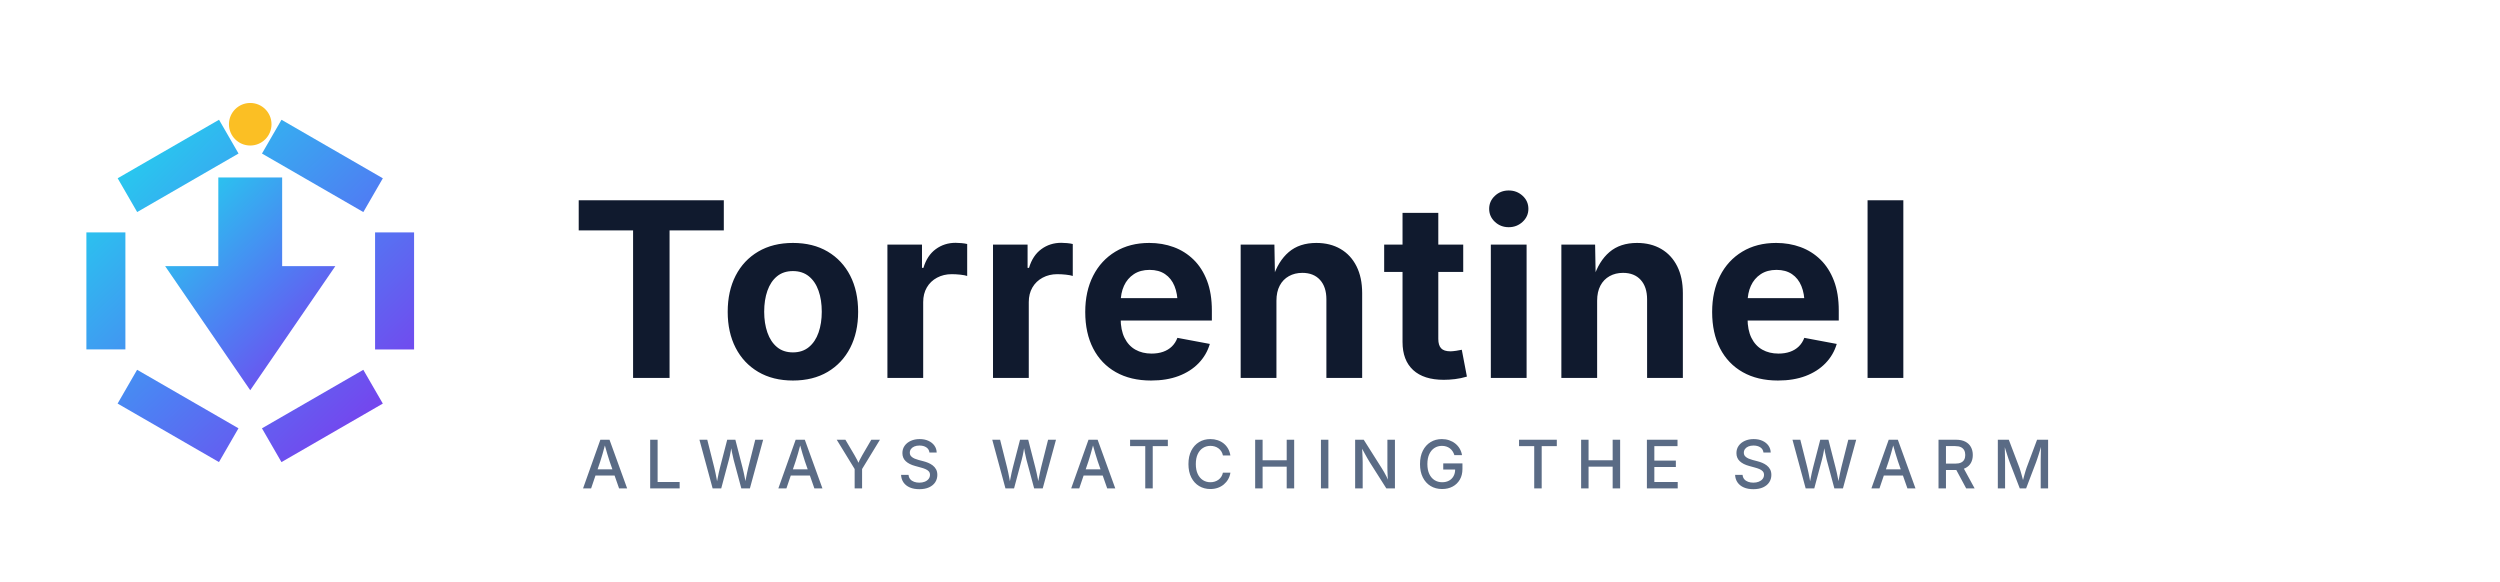
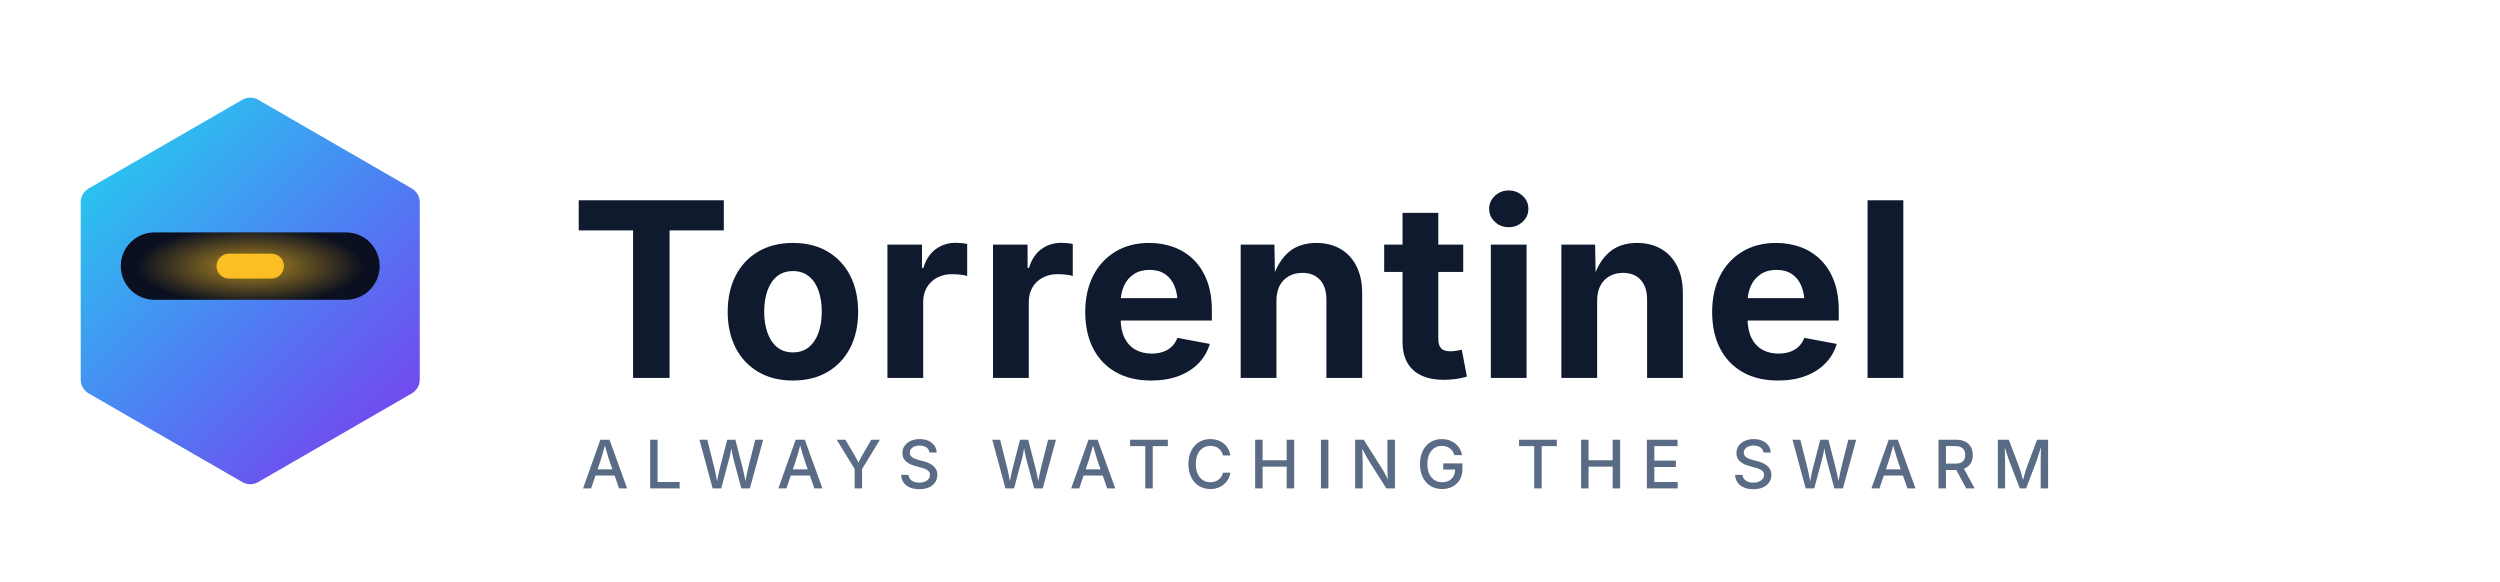
<svg xmlns="http://www.w3.org/2000/svg" viewBox="0 0 860 200" width="860" height="200" role="img" aria-label="Torrentinel">
  <defs>
    <linearGradient id="l-grad" x1="0.08" y1="0" x2="0.92" y2="1">
      <stop offset="0" stop-color="#22D3EE" />
      <stop offset="0.55" stop-color="#4F7DF3" />
      <stop offset="1" stop-color="#7C3AED" />
    </linearGradient>
+     <radialGradient id="l-glow">
+       <stop offset="0" stop-color="#FBBF24" stop-opacity="0.7" />
+       <stop offset="1" stop-color="#FBBF24" stop-opacity="0" />
+     </radialGradient>
+     <clipPath id="l-visor">
+       <rect x="55" y="95" width="146" height="38" rx="19" />
+     </clipPath>
  </defs>
  <g transform="translate(8 22) scale(0.61)">
-     <path d="M128 34 L209.4 81 L209.4 175 L128 222 L46.6 175 L46.6 81 Z" fill="none" stroke="url(#l-grad)" stroke-width="22" stroke-dasharray="66 28" stroke-dashoffset="80" stroke-linecap="butt" />
-     <circle cx="128" cy="34" r="12" fill="#FBBF24" />
-     <path d="M110 64 H146 V114 H176 L128 184 L80 114 H110 Z" fill="url(#l-grad)" />
+     <path d="M123.5 20.21 A9 9 0 0 1 132.5 20.21 L219.1 70.21 A9 9 0 0 1 223.6 78 V178 A9 9 0 0 1 219.1 185.79 L132.5 235.79 A9 9 0 0 1 123.5 235.79 L36.9 185.79 A9 9 0 0 1 32.4 178 V78 A9 9 0 0 1 36.9 70.21 Z" fill="url(#l-grad)" />
+     <rect x="55" y="95" width="146" height="38" rx="19" fill="#0B1020" />
+     <g clip-path="url(#l-visor)">
+       <ellipse cx="128" cy="114" rx="64" ry="22" fill="url(#l-glow)" />
+       <rect x="109" y="107" width="38" height="14" rx="7" fill="#FBBF24" />
+     </g>
  </g>
  <path fill="#101A2E" d="M199.076 79.264V68.887H248.992V79.264H230.33V130.0H217.779V79.264Z M272.764 130.902Q265.873 130.902 260.828 127.929Q255.783 124.955 253.056 119.644Q250.328 114.332 250.328 107.277Q250.328 100.141 253.056 94.829Q255.783 89.518 260.828 86.544Q265.873 83.57 272.764 83.57Q279.695 83.57 284.72 86.544Q289.744 89.518 292.472 94.829Q295.199 100.141 295.199 107.277Q295.199 114.332 292.472 119.644Q289.744 124.955 284.72 127.929Q279.695 130.902 272.764 130.902ZM272.764 121.223Q276.045 121.223 278.26 119.397Q280.475 117.572 281.582 114.394Q282.689 111.215 282.689 107.236Q282.689 103.176 281.582 100.018Q280.475 96.859 278.26 95.055Q276.045 93.25 272.764 93.25Q269.482 93.25 267.288 95.055Q265.094 96.859 263.986 100.018Q262.879 103.176 262.879 107.236Q262.879 111.215 263.986 114.394Q265.094 117.572 267.288 119.397Q269.482 121.223 272.764 121.223Z M305.271 130.0V84.145H317.166V92.143H317.658Q318.93 87.877 321.903 85.703Q324.877 83.529 328.732 83.529Q329.676 83.529 330.783 83.632Q331.891 83.734 332.711 83.939V94.932Q331.891 94.645 330.332 94.48Q328.773 94.316 327.379 94.316Q324.59 94.316 322.334 95.526Q320.078 96.736 318.827 98.89Q317.576 101.043 317.576 103.914V130.0Z M341.594 130.0V84.145H353.488V92.143H353.98Q355.252 87.877 358.226 85.703Q361.199 83.529 365.055 83.529Q365.998 83.529 367.105 83.632Q368.213 83.734 369.033 83.939V94.932Q368.213 94.645 366.654 94.48Q365.096 94.316 363.701 94.316Q360.912 94.316 358.656 95.526Q356.4 96.736 355.149 98.89Q353.898 101.043 353.898 103.914V130.0Z M395.963 130.902Q388.949 130.902 383.863 128.031Q378.777 125.16 376.05 119.869Q373.322 114.578 373.322 107.318Q373.322 100.223 376.029 94.891Q378.736 89.559 383.699 86.564Q388.662 83.57 395.348 83.57Q399.859 83.57 403.756 85.006Q407.652 86.441 410.605 89.333Q413.559 92.225 415.22 96.572Q416.881 100.92 416.881 106.826V110.271H378.367V102.561H410.852L405.109 104.611Q405.109 101.043 404.022 98.397Q402.936 95.752 400.782 94.296Q398.629 92.84 395.471 92.84Q392.271 92.84 390.036 94.316Q387.801 95.793 386.652 98.315Q385.504 100.838 385.504 104.078V109.533Q385.504 113.512 386.837 116.219Q388.17 118.926 390.569 120.279Q392.969 121.633 396.168 121.633Q398.342 121.633 400.105 121.018Q401.869 120.402 403.12 119.192Q404.371 117.982 405.027 116.219L416.184 118.311Q415.076 122.084 412.328 124.935Q409.58 127.785 405.458 129.344Q401.336 130.902 395.963 130.902Z M439.094 103.463V130.0H426.789V84.145H438.396L438.602 95.588H437.863Q439.668 89.846 443.339 86.708Q447.01 83.57 452.834 83.57Q457.592 83.57 461.14 85.642Q464.688 87.713 466.636 91.589Q468.584 95.465 468.584 100.838V130.0H456.279V102.971Q456.279 98.705 454.085 96.285Q451.891 93.865 447.994 93.865Q445.41 93.865 443.38 94.993Q441.35 96.121 440.222 98.254Q439.094 100.387 439.094 103.463Z M503.348 84.145V93.537H476.154V84.145ZM482.471 73.234H494.775V116.588Q494.775 118.762 495.739 119.808Q496.703 120.854 498.959 120.854Q499.656 120.854 500.928 120.669Q502.199 120.484 502.855 120.32L504.619 129.549Q502.568 130.164 500.538 130.41Q498.508 130.656 496.662 130.656Q489.771 130.656 486.121 127.293Q482.471 123.93 482.471 117.654Z M512.846 130.0V84.145H525.15V130.0ZM518.998 78.156Q516.209 78.156 514.24 76.311Q512.271 74.465 512.271 71.84Q512.271 69.215 514.24 67.369Q516.209 65.523 518.998 65.523Q521.787 65.523 523.776 67.349Q525.766 69.174 525.766 71.84Q525.766 74.465 523.776 76.311Q521.787 78.156 518.998 78.156Z M549.414 103.463V130.0H537.109V84.145H548.717L548.922 95.588H548.184Q549.988 89.846 553.659 86.708Q557.33 83.57 563.154 83.57Q567.912 83.57 571.46 85.642Q575.008 87.713 576.956 91.589Q578.904 95.465 578.904 100.838V130.0H566.6V102.971Q566.6 98.705 564.405 96.285Q562.211 93.865 558.314 93.865Q555.73 93.865 553.7 94.993Q551.67 96.121 550.542 98.254Q549.414 100.387 549.414 103.463Z M611.617 130.902Q604.604 130.902 599.518 128.031Q594.432 125.16 591.704 119.869Q588.977 114.578 588.977 107.318Q588.977 100.223 591.684 94.891Q594.391 89.559 599.354 86.564Q604.316 83.57 611.002 83.57Q615.514 83.57 619.41 85.006Q623.307 86.441 626.26 89.333Q629.213 92.225 630.874 96.572Q632.535 100.92 632.535 106.826V110.271H594.021V102.561H626.506L620.764 104.611Q620.764 101.043 619.677 98.397Q618.59 95.752 616.437 94.296Q614.283 92.84 611.125 92.84Q607.926 92.84 605.69 94.316Q603.455 95.793 602.307 98.315Q601.158 100.838 601.158 104.078V109.533Q601.158 113.512 602.491 116.219Q603.824 118.926 606.224 120.279Q608.623 121.633 611.822 121.633Q613.996 121.633 615.76 121.018Q617.523 120.402 618.774 119.192Q620.025 117.982 620.682 116.219L631.838 118.311Q630.73 122.084 627.982 124.935Q625.234 127.785 621.112 129.344Q616.99 130.902 611.617 130.902Z M654.748 68.887V130.0H642.443V68.887Z" />
  <path fill="#5A6B85" d="M200.573 168.0 206.525 151.267H209.669L215.734 168.0H212.96L209.703 158.69Q209.321 157.556 208.866 156.017Q208.412 154.479 207.816 152.322H208.333Q207.76 154.501 207.305 156.056Q206.851 157.612 206.502 158.69L203.347 168.0ZM203.796 163.586V161.453H212.5V163.586Z M223.66 168.0V151.267H226.22V165.799H233.801V168.0Z M245.141 168.0 240.604 151.267H243.299L245.713 160.857Q245.938 161.745 246.129 162.699Q246.32 163.654 246.505 164.631Q246.69 165.608 246.859 166.585H246.477Q246.657 165.608 246.848 164.631Q247.039 163.654 247.241 162.699Q247.443 161.745 247.679 160.857L250.161 151.267H252.968L255.428 160.857Q255.664 161.745 255.866 162.699Q256.068 163.654 256.264 164.631Q256.461 165.608 256.641 166.585H256.236Q256.416 165.608 256.596 164.631Q256.775 163.654 256.983 162.699Q257.191 161.745 257.393 160.857L259.808 151.267H262.525L257.966 168.0H255.012L252.351 158.083Q252.047 156.916 251.789 155.545Q251.531 154.175 251.261 152.536H251.845Q251.564 154.108 251.334 155.444Q251.104 156.781 250.756 158.083L248.105 168.0Z M267.756 168.0 273.708 151.267H276.853L282.917 168.0H280.143L276.886 158.69Q276.504 157.556 276.05 156.017Q275.595 154.479 275 152.322H275.516Q274.943 154.501 274.489 156.056Q274.034 157.612 273.686 158.69L270.53 168.0ZM270.979 163.586V161.453H279.683V163.586Z M293.999 168.0V161.34L287.833 151.267H290.82L293.965 156.601Q294.493 157.477 294.891 158.286Q295.29 159.094 295.717 160.285H294.897Q295.324 159.072 295.722 158.258Q296.121 157.443 296.615 156.601L299.726 151.267H302.702L296.559 161.34V168.0Z M316.243 168.281Q314.368 168.281 312.986 167.686Q311.605 167.09 310.824 165.984Q310.044 164.878 309.965 163.351H312.537Q312.616 164.26 313.127 164.855Q313.638 165.451 314.458 165.743Q315.277 166.035 316.232 166.035Q317.299 166.035 318.124 165.703Q318.95 165.372 319.433 164.76Q319.916 164.148 319.916 163.339Q319.916 162.609 319.494 162.143Q319.073 161.677 318.36 161.368Q317.647 161.06 316.737 160.824L314.783 160.285Q312.728 159.734 311.577 158.656Q310.426 157.578 310.426 155.86Q310.426 154.411 311.206 153.327Q311.987 152.244 313.329 151.643Q314.671 151.042 316.355 151.042Q318.074 151.042 319.382 151.643Q320.69 152.244 321.437 153.288Q322.184 154.333 322.218 155.669H319.725Q319.601 154.523 318.663 153.895Q317.726 153.266 316.299 153.266Q315.289 153.266 314.542 153.58Q313.795 153.895 313.385 154.45Q312.975 155.006 312.975 155.714Q312.975 156.511 313.464 157Q313.952 157.488 314.654 157.775Q315.356 158.061 315.996 158.229L317.625 158.656Q318.422 158.858 319.27 159.201Q320.118 159.543 320.836 160.088Q321.555 160.633 321.999 161.436Q322.442 162.239 322.442 163.373Q322.442 164.788 321.712 165.9Q320.982 167.012 319.595 167.646Q318.208 168.281 316.243 168.281Z M345.875 168.0 341.337 151.267H344.033L346.447 160.857Q346.672 161.745 346.863 162.699Q347.054 163.654 347.239 164.631Q347.424 165.608 347.593 166.585H347.211Q347.391 165.608 347.582 164.631Q347.772 163.654 347.975 162.699Q348.177 161.745 348.413 160.857L350.895 151.267H353.702L356.162 160.857Q356.397 161.745 356.6 162.699Q356.802 163.654 356.998 164.631Q357.195 165.608 357.375 166.585H356.97Q357.15 165.608 357.33 164.631Q357.509 163.654 357.717 162.699Q357.925 161.745 358.127 160.857L360.542 151.267H363.259L358.7 168.0H355.746L353.084 158.083Q352.781 156.916 352.523 155.545Q352.265 154.175 351.995 152.536H352.579Q352.298 154.108 352.068 155.444Q351.838 156.781 351.49 158.083L348.839 168.0Z M368.49 168.0 374.442 151.267H377.586L383.651 168.0H380.877L377.62 158.69Q377.238 157.556 376.783 156.017Q376.329 154.479 375.733 152.322H376.25Q375.677 154.501 375.222 156.056Q374.768 157.612 374.419 158.69L371.264 168.0ZM371.713 163.586V161.453H380.417V163.586Z M388.747 153.468V151.267H401.74V153.468H396.541V168.0H393.969V153.468Z M416.359 168.225Q414.192 168.225 412.485 167.197Q410.778 166.169 409.801 164.243Q408.824 162.317 408.824 159.645Q408.824 156.96 409.801 155.034Q410.778 153.108 412.485 152.075Q414.192 151.042 416.359 151.042Q417.685 151.042 418.847 151.424Q420.009 151.806 420.925 152.536Q421.84 153.266 422.441 154.31Q423.042 155.354 423.255 156.68H420.683Q420.526 155.882 420.127 155.27Q419.729 154.658 419.156 154.231Q418.583 153.805 417.875 153.591Q417.168 153.378 416.382 153.378Q414.944 153.378 413.804 154.102Q412.665 154.827 412.013 156.225Q411.362 157.623 411.362 159.645Q411.362 161.666 412.024 163.064Q412.687 164.462 413.821 165.176Q414.956 165.889 416.382 165.889Q417.168 165.889 417.87 165.67Q418.572 165.451 419.15 165.03Q419.729 164.608 420.127 163.991Q420.526 163.373 420.683 162.587H423.266Q423.075 163.822 422.491 164.85Q421.907 165.877 420.998 166.641Q420.088 167.405 418.914 167.815Q417.741 168.225 416.359 168.225Z M431.776 168.0V151.267H434.336V158.342H442.625V151.267H445.196V168.0H442.625V160.543H434.336V168.0Z M456.963 151.267V168.0H454.402V151.267Z M466.169 168.0V151.267H469.123L475.423 161.228Q475.737 161.722 476.13 162.407Q476.523 163.092 476.961 163.951Q477.399 164.811 477.826 165.821H477.512Q477.411 164.867 477.36 163.929Q477.31 162.991 477.287 162.171Q477.265 161.352 477.265 160.79V151.267H479.859V168.0H476.894L471.245 159.094Q470.796 158.364 470.364 157.623Q469.931 156.882 469.409 155.91Q468.887 154.939 468.134 153.546H468.539Q468.595 154.782 468.651 155.854Q468.707 156.927 468.735 157.752Q468.763 158.578 468.763 159.072V168.0Z M496.095 168.225Q493.827 168.225 492.114 167.18Q490.401 166.136 489.441 164.21Q488.481 162.284 488.481 159.645Q488.481 156.972 489.452 155.046Q490.424 153.12 492.12 152.081Q493.815 151.042 495.983 151.042Q497.331 151.042 498.504 151.441Q499.678 151.839 500.604 152.575Q501.531 153.311 502.132 154.327Q502.732 155.343 502.935 156.556H500.307Q500.082 155.826 499.689 155.237Q499.296 154.647 498.751 154.231Q498.207 153.816 497.516 153.597Q496.825 153.378 496.005 153.378Q494.59 153.378 493.462 154.097Q492.333 154.815 491.676 156.214Q491.019 157.612 491.019 159.633Q491.019 161.655 491.676 163.047Q492.333 164.44 493.479 165.164Q494.624 165.889 496.106 165.889Q497.454 165.889 498.459 165.344Q499.464 164.799 500.02 163.794Q500.576 162.789 500.576 161.419L501.239 161.531H496.477V159.42H503.081V161.34Q503.081 163.452 502.177 164.996Q501.272 166.54 499.7 167.382Q498.128 168.225 496.095 168.225Z M522.548 153.468V151.267H535.542V153.468H530.342V168.0H527.771V153.468Z M543.906 168.0V151.267H546.466V158.342H554.754V151.267H557.326V168.0H554.754V160.543H546.466V168.0Z M566.532 168.0V151.267H577.066V153.468H569.093V158.454H576.494V160.644H569.093V165.799H577.134V168.0Z M603.149 168.281Q601.273 168.281 599.892 167.686Q598.511 167.09 597.73 165.984Q596.95 164.878 596.871 163.351H599.443Q599.521 164.26 600.032 164.855Q600.543 165.451 601.363 165.743Q602.183 166.035 603.138 166.035Q604.205 166.035 605.03 165.703Q605.855 165.372 606.338 164.76Q606.821 164.148 606.821 163.339Q606.821 162.609 606.4 162.143Q605.979 161.677 605.266 161.368Q604.553 161.06 603.643 160.824L601.689 160.285Q599.634 159.734 598.483 158.656Q597.332 157.578 597.332 155.86Q597.332 154.411 598.112 153.327Q598.893 152.244 600.235 151.643Q601.577 151.042 603.261 151.042Q604.979 151.042 606.288 151.643Q607.596 152.244 608.343 153.288Q609.09 154.333 609.124 155.669H606.63Q606.507 154.523 605.569 153.895Q604.631 153.266 603.205 153.266Q602.194 153.266 601.448 153.58Q600.701 153.895 600.291 154.45Q599.881 155.006 599.881 155.714Q599.881 156.511 600.369 157Q600.858 157.488 601.56 157.775Q602.262 158.061 602.902 158.229L604.53 158.656Q605.328 158.858 606.176 159.201Q607.023 159.543 607.742 160.088Q608.461 160.633 608.905 161.436Q609.348 162.239 609.348 163.373Q609.348 164.788 608.618 165.9Q607.888 167.012 606.501 167.646Q605.114 168.281 603.149 168.281Z M621.148 168.0 616.611 151.267H619.307L621.721 160.857Q621.946 161.745 622.137 162.699Q622.328 163.654 622.513 164.631Q622.698 165.608 622.867 166.585H622.485Q622.665 165.608 622.855 164.631Q623.046 163.654 623.249 162.699Q623.451 161.745 623.687 160.857L626.168 151.267H628.976L631.436 160.857Q631.671 161.745 631.874 162.699Q632.076 163.654 632.272 164.631Q632.469 165.608 632.648 166.585H632.244Q632.424 165.608 632.604 164.631Q632.783 163.654 632.991 162.699Q633.199 161.745 633.401 160.857L635.815 151.267H638.533L633.974 168.0H631.02L628.358 158.083Q628.055 156.916 627.797 155.545Q627.539 154.175 627.269 152.536H627.853Q627.572 154.108 627.342 155.444Q627.112 156.781 626.764 158.083L624.113 168.0Z M643.764 168.0 649.716 151.267H652.86L658.925 168.0H656.151L652.894 158.69Q652.512 157.556 652.057 156.017Q651.603 154.479 651.007 152.322H651.524Q650.951 154.501 650.496 156.056Q650.042 157.612 649.693 158.69L646.538 168.0ZM646.987 163.586V161.453H655.69V163.586Z M666.851 168.0V151.267H672.848Q674.779 151.267 676.071 151.935Q677.362 152.603 678.002 153.793Q678.643 154.984 678.643 156.522Q678.643 158.072 677.997 159.235Q677.351 160.397 676.06 161.037Q674.768 161.677 672.825 161.677H668.322V159.487H672.578Q673.813 159.487 674.572 159.134Q675.33 158.78 675.689 158.117Q676.048 157.455 676.048 156.522Q676.048 155.579 675.689 154.894Q675.33 154.209 674.566 153.833Q673.802 153.457 672.556 153.457H669.411V168.0ZM676.363 168.0 672.309 160.442H675.15L679.271 168.0Z M687.253 168.0V151.267H691.027L694.677 160.869Q694.834 161.295 695.031 161.947Q695.227 162.598 695.44 163.362Q695.654 164.125 695.845 164.867Q696.036 165.608 696.182 166.203H695.643Q695.789 165.642 695.979 164.906Q696.17 164.17 696.384 163.407Q696.597 162.643 696.799 161.969Q697.001 161.295 697.159 160.869L700.752 151.267H704.548V168.0H701.999V158.993Q701.999 158.477 702.01 157.758Q702.021 157.039 702.038 156.236Q702.055 155.433 702.072 154.613Q702.089 153.793 702.1 153.041H702.291Q702.066 153.861 701.802 154.731Q701.539 155.602 701.286 156.41Q701.033 157.219 700.803 157.887Q700.573 158.555 700.416 158.993L696.99 168.0H694.8L691.33 158.993Q691.162 158.566 690.943 157.909Q690.724 157.252 690.465 156.449Q690.207 155.646 689.938 154.776Q689.668 153.906 689.398 153.041H689.623Q689.646 153.726 689.662 154.529Q689.679 155.332 689.696 156.152Q689.713 156.972 689.73 157.707Q689.747 158.443 689.747 158.993V168.0Z" />
</svg>
